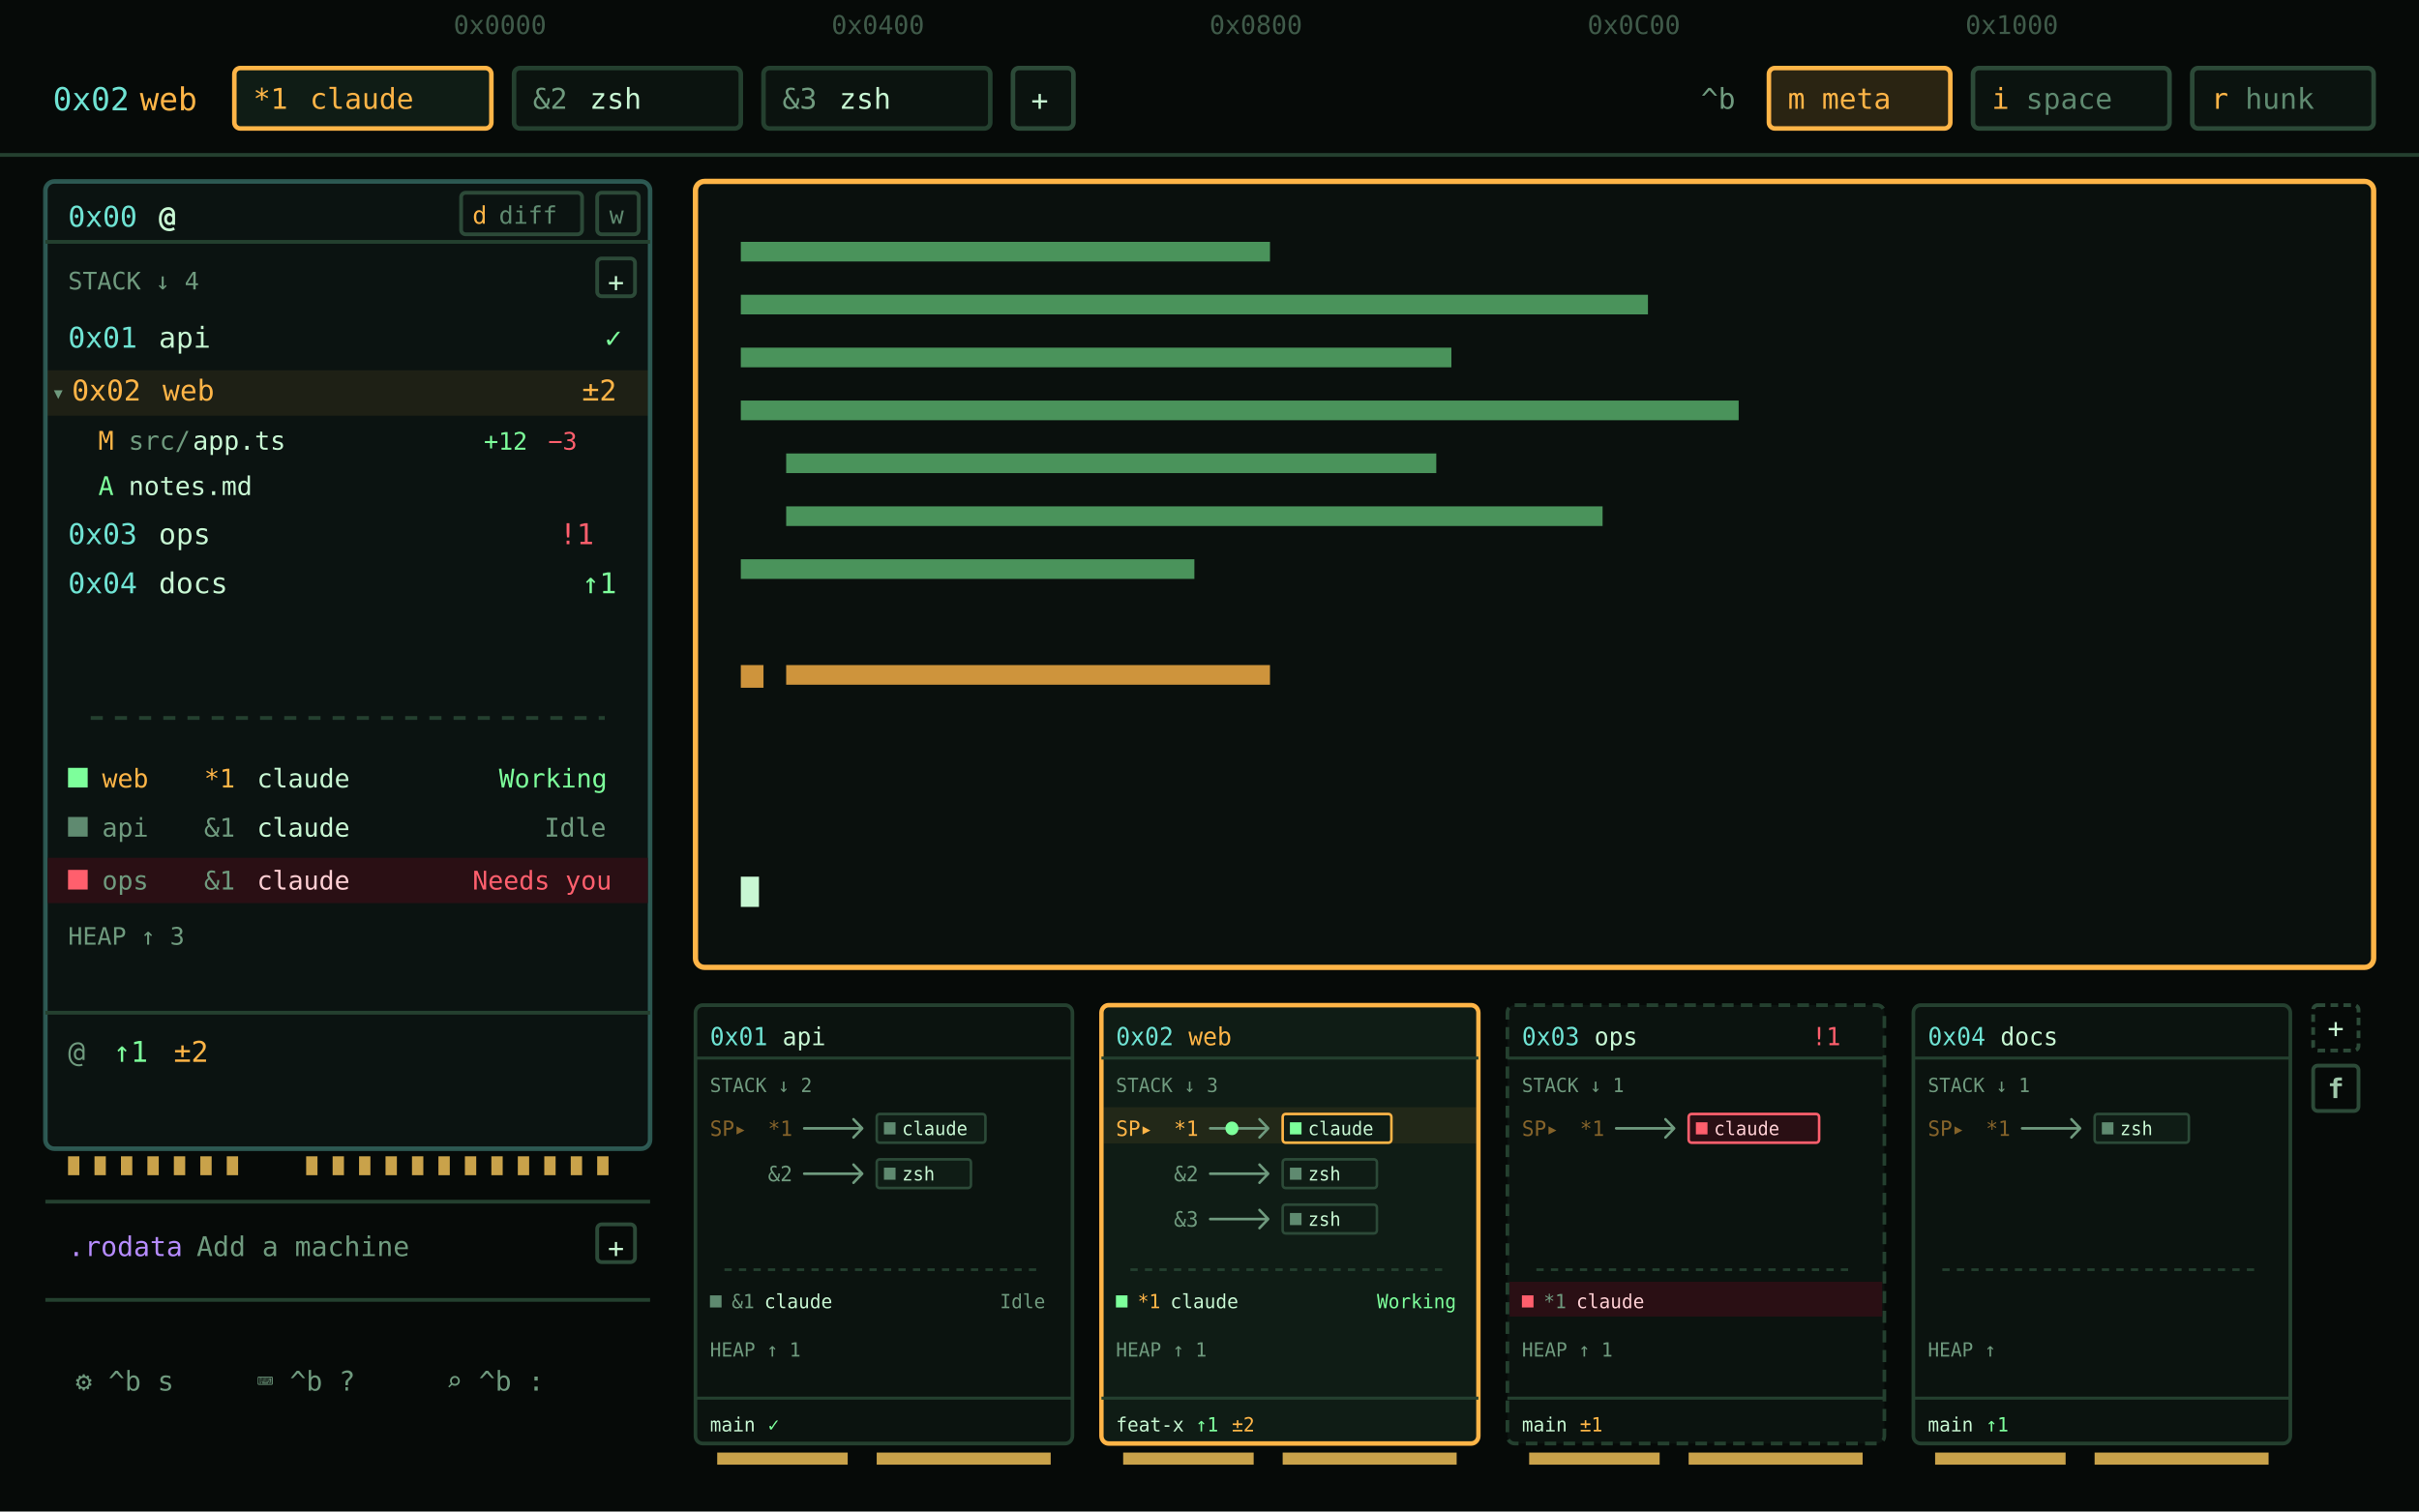
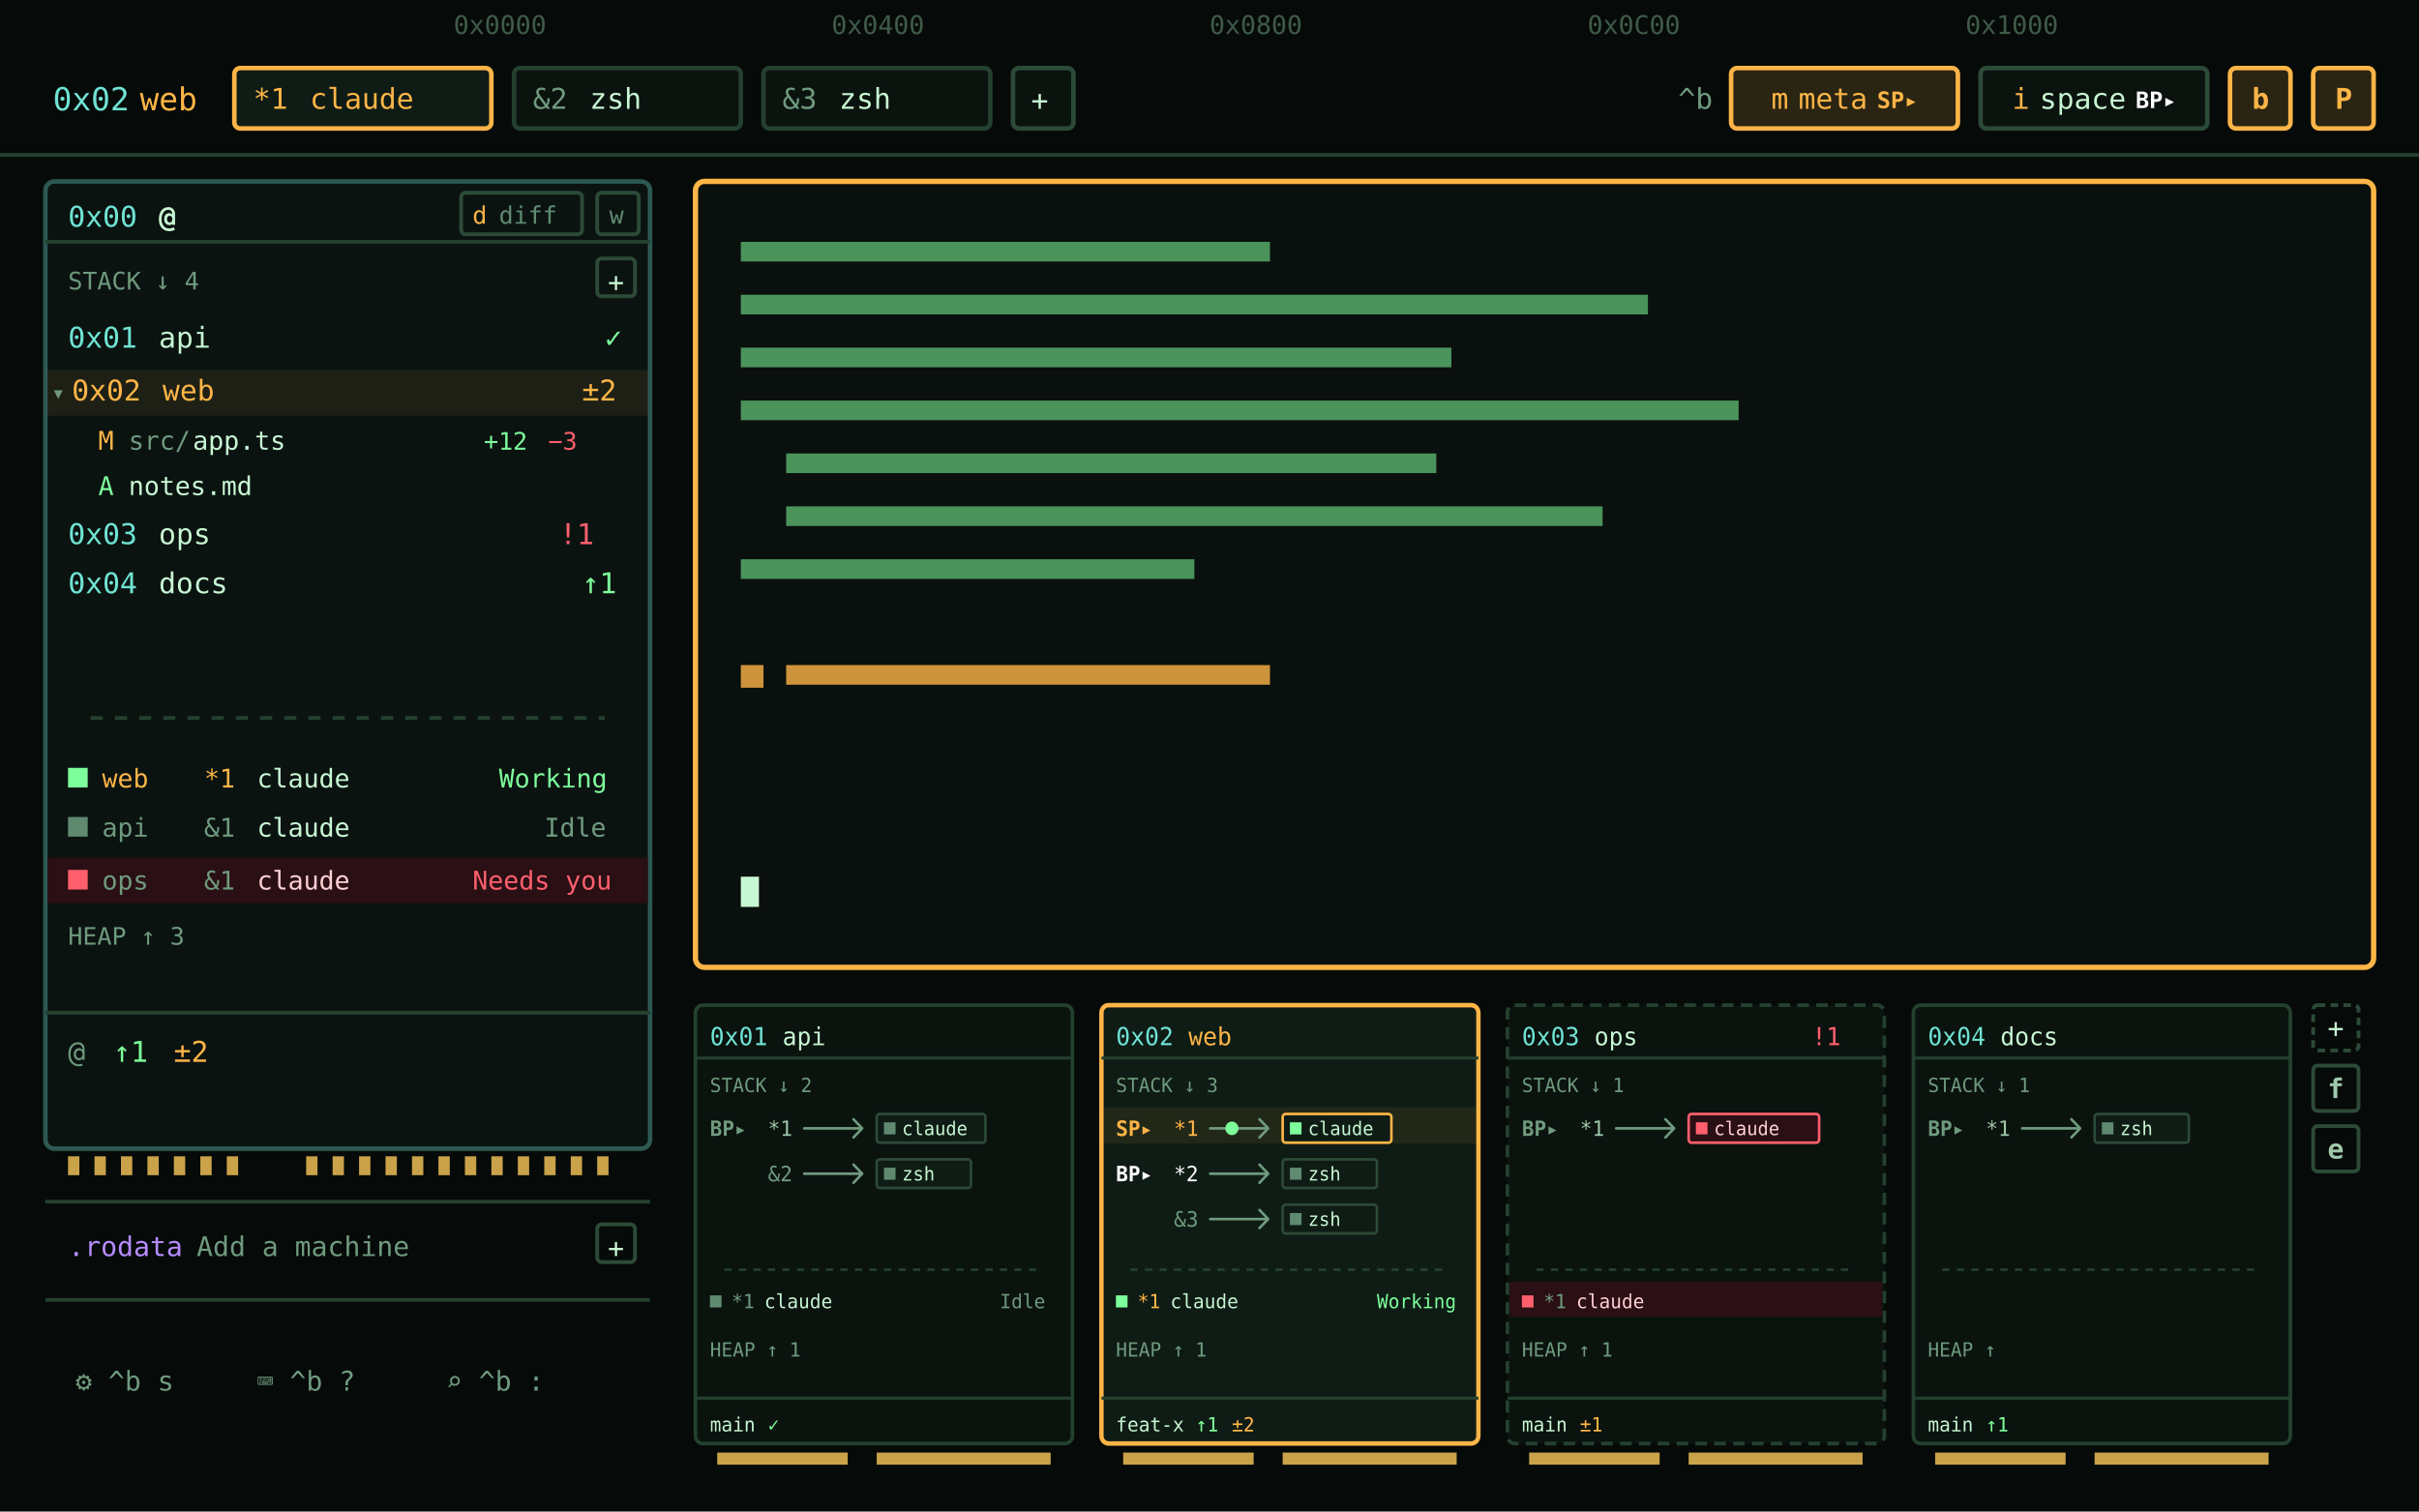
<svg xmlns="http://www.w3.org/2000/svg" width="320" height="200" viewBox="0 0 320 200">
  <rect width="320" height="200" fill="#060a08" />
  <g font-family="monospace" font-size="3.4" fill="#3f5a49">
    <text x="60" y="4.5">0x0000</text>
    <text x="110" y="4.5">0x0400</text>
    <text x="160" y="4.5">0x0800</text>
    <text x="210" y="4.5">0x0C00</text>
    <text x="260" y="4.5">0x1000</text>
  </g>
  <g font-family="monospace" font-size="4.2">
    <text x="7" y="14.6" fill="#6fe3d3">0x02</text>
    <text x="18.5" y="14.6" fill="#ffb547">web</text>
  </g>
  <g stroke-width="0.6">
    <rect x="31" y="9" width="34" height="8" rx="0.8" fill="#0f1c15" stroke="#ffb547" />
    <rect x="68" y="9" width="30" height="8" rx="0.8" fill="#0b130f" stroke="#24402f" />
    <rect x="101" y="9" width="30" height="8" rx="0.8" fill="#0b130f" stroke="#24402f" />
    <rect x="134" y="9" width="8" height="8" rx="0.8" fill="#0b130f" stroke="#2c4a38" />
-     <rect x="234" y="9" width="24" height="8" rx="0.8" fill="#2a2412" stroke="#ffb547" />
-     <rect x="261" y="9" width="26" height="8" rx="0.8" fill="#0b130f" stroke="#2c4a38" />
-     <rect x="290" y="9" width="24" height="8" rx="0.8" fill="#0b130f" stroke="#2c4a38" />
+     <rect x="229" y="9" width="30" height="8" rx="0.8" fill="#2a2412" stroke="#ffb547" />
+     <rect x="262" y="9" width="30" height="8" rx="0.8" fill="#0b130f" stroke="#2c4a38" />
+     <rect x="295" y="9" width="8" height="8" rx="0.8" fill="#2a2412" stroke="#ffb547" />
+     <rect x="306" y="9" width="8" height="8" rx="0.8" fill="#2a2412" stroke="#ffb547" />
  </g>
  <g font-family="monospace" font-size="3.8">
    <text x="33.5" y="14.4" fill="#ffb547">*1</text>
    <text x="41" y="14.4" fill="#ffb547">claude</text>
    <text x="70.5" y="14.4" fill="#6f9a7e">&amp;2</text>
    <text x="78" y="14.4" fill="#c8f7d3">zsh</text>
    <text x="103.5" y="14.4" fill="#6f9a7e">&amp;3</text>
    <text x="111" y="14.4" fill="#c8f7d3">zsh</text>
    <text x="136.4" y="14.6" fill="#c8f7d3">+</text>
-     <text x="225" y="14.4" fill="#6f9a7e">^b</text>
-     <text x="236.5" y="14.4" fill="#ffb547">m</text>
-     <text x="241" y="14.4" fill="#ffb547">meta</text>
-     <text x="263.5" y="14.4" fill="#ffb547">i</text>
-     <text x="268" y="14.4" fill="#5f8a70">space</text>
-     <text x="292.5" y="14.4" fill="#ffb547">r</text>
-     <text x="297" y="14.4" fill="#5f8a70">hunk</text>
+     <text x="222" y="14.4" fill="#6f9a7e">^b</text>
+     <text x="234.3" y="14.4" fill="#ffb547">m</text>
+     <text x="237.9" y="14.4" fill="#ffb547">meta</text>
+     <text x="248.3" y="14.3" fill="#ffb547" font-size="3" font-weight="bold">SP▸</text>
+     <text x="266.2" y="14.4" fill="#ffb547">i</text>
+     <text x="269.8" y="14.4" fill="#c8f7d3">space</text>
+     <text x="282.5" y="14.3" fill="#ffffff" font-size="3" font-weight="bold">BP▸</text>
+     <text x="297.9" y="14.4" fill="#ffb547" font-weight="bold">b</text>
+     <text x="308.9" y="14.4" fill="#ffb547" font-weight="bold">P</text>
  </g>
  <line x1="0" y1="20.5" x2="320" y2="20.5" stroke="#24402f" stroke-width="0.5" />
  <rect x="6" y="24" width="80" height="128" rx="1.2" fill="#0b1311" stroke="#6fe3d3" stroke-opacity="0.35" stroke-width="0.6" />
  <line x1="6" y1="32" x2="86" y2="32" stroke="#24402f" stroke-width="0.5" />
  <rect x="61" y="25.5" width="16" height="5.5" rx="0.6" fill="none" stroke="#2c4a38" stroke-width="0.5" />
  <rect x="79" y="25.5" width="5.5" height="5.5" rx="0.6" fill="none" stroke="#2c4a38" stroke-width="0.5" />
  <rect x="79" y="34.2" width="5" height="5" rx="0.6" fill="none" stroke="#2c4a38" stroke-width="0.5" />
  <rect x="6.3" y="49" width="79.4" height="6" fill="#ffb547" fill-opacity="0.08" />
  <g font-family="monospace" font-size="3.8">
    <text x="9" y="30" fill="#6fe3d3">0x00</text>
    <text x="21" y="30" fill="#c8f7d3" font-weight="bold">@</text>
    <text x="62.5" y="29.6" fill="#ffb547" font-size="3.2">d</text>
    <text x="66" y="29.6" fill="#5f8a70" font-size="3.2">diff</text>
    <text x="80.6" y="29.6" fill="#5f8a70" font-size="3.2">w</text>
    <text x="9" y="38.3" fill="#6f9a7e" font-size="3.2">STACK ↓  4</text>
    <text x="80.4" y="38.6" fill="#c8f7d3" font-size="3.6">+</text>
    <text x="9" y="46" fill="#6fe3d3">0x01</text>
    <text x="21" y="46" fill="#c8f7d3">api</text>
    <text x="80" y="46" fill="#7dff9b">✓</text>
    <text x="6.8" y="53" fill="#6f9a7e" font-size="3">▾</text>
    <text x="9.5" y="53" fill="#ffb547">0x02</text>
    <text x="21.5" y="53" fill="#ffb547">web</text>
    <text x="77" y="53" fill="#ffb547">±2</text>
    <text x="13" y="59.5" fill="#ffb547" font-size="3.4">M</text>
    <text x="17" y="59.5" fill="#6f9a7e" font-size="3.4">src/</text>
    <text x="25.5" y="59.5" fill="#c8f7d3" font-size="3.4">app.ts</text>
    <text x="64" y="59.5" fill="#7dff9b" font-size="3.2">+12</text>
    <text x="72.5" y="59.5" fill="#ff5f6d" font-size="3.2">−3</text>
    <text x="13" y="65.5" fill="#7dff9b" font-size="3.4">A</text>
    <text x="17" y="65.5" fill="#c8f7d3" font-size="3.4">notes.md</text>
    <text x="9" y="72" fill="#6fe3d3">0x03</text>
    <text x="21" y="72" fill="#c8f7d3">ops</text>
    <text x="74" y="72" fill="#ff5f6d">!1</text>
    <text x="9" y="78.5" fill="#6fe3d3">0x04</text>
    <text x="21" y="78.5" fill="#c8f7d3">docs</text>
    <text x="77" y="78.5" fill="#7dff9b">↑1</text>
  </g>
  <line x1="12" y1="95" x2="80" y2="95" stroke="#24402f" stroke-width="0.5" stroke-dasharray="1.6 1.6" />
  <rect x="6.3" y="113.5" width="79.4" height="6" fill="#2a0f14" />
  <g font-family="monospace" font-size="3.4">
    <rect x="9" y="101.6" width="2.6" height="2.6" fill="#7dff9b" />
    <text x="13.5" y="104.2" fill="#ffb547">web</text>
    <text x="27" y="104.2" fill="#ffb547">*1</text>
    <text x="34" y="104.2" fill="#c8f7d3">claude</text>
    <text x="66" y="104.2" fill="#7dff9b">Working</text>
    <rect x="9" y="108.1" width="2.6" height="2.6" fill="#5f8a70" />
    <text x="13.5" y="110.7" fill="#6f9a7e">api</text>
    <text x="27" y="110.7" fill="#6f9a7e">&amp;1</text>
    <text x="34" y="110.7" fill="#c8f7d3">claude</text>
    <text x="72" y="110.7" fill="#6f9a7e">Idle</text>
    <rect x="9" y="115.1" width="2.6" height="2.6" fill="#ff5f6d" />
    <text x="13.5" y="117.7" fill="#6f9a7e">ops</text>
    <text x="27" y="117.7" fill="#6f9a7e">&amp;1</text>
    <text x="34" y="117.7" fill="#ffd0d4">claude</text>
    <text x="62.5" y="117.7" fill="#ff5f6d">Needs you</text>
    <text x="9" y="125" fill="#6f9a7e" font-size="3.2">HEAP ↑  3</text>
  </g>
  <line x1="6" y1="134" x2="86" y2="134" stroke="#24402f" stroke-width="0.5" />
  <g font-family="monospace" font-size="3.8">
    <text x="9" y="140.5" fill="#6f9a7e">@</text>
    <text x="15" y="140.5" fill="#7dff9b">↑1</text>
    <text x="23" y="140.5" fill="#ffb547">±2</text>
  </g>
  <g fill="#c9a24a">
    <rect x="9" y="153" width="1.5" height="2.5" />
    <rect x="12.5" y="153" width="1.5" height="2.5" />
    <rect x="16" y="153" width="1.5" height="2.5" />
    <rect x="19.5" y="153" width="1.5" height="2.5" />
    <rect x="23" y="153" width="1.5" height="2.5" />
    <rect x="26.5" y="153" width="1.5" height="2.5" />
    <rect x="30" y="153" width="1.5" height="2.5" />
    <rect x="40.5" y="153" width="1.5" height="2.5" />
    <rect x="44" y="153" width="1.5" height="2.5" />
    <rect x="47.5" y="153" width="1.5" height="2.5" />
    <rect x="51" y="153" width="1.5" height="2.5" />
    <rect x="54.5" y="153" width="1.5" height="2.5" />
    <rect x="58" y="153" width="1.5" height="2.5" />
    <rect x="61.5" y="153" width="1.5" height="2.5" />
    <rect x="65" y="153" width="1.5" height="2.5" />
    <rect x="68.5" y="153" width="1.5" height="2.5" />
    <rect x="72" y="153" width="1.5" height="2.5" />
    <rect x="75.5" y="153" width="1.5" height="2.5" />
    <rect x="79" y="153" width="1.5" height="2.5" />
  </g>
  <line x1="6" y1="159" x2="86" y2="159" stroke="#24402f" stroke-width="0.5" />
  <rect x="79" y="162" width="5" height="5" rx="0.6" fill="none" stroke="#2c4a38" stroke-width="0.5" />
  <line x1="6" y1="172" x2="86" y2="172" stroke="#24402f" stroke-width="0.5" />
  <g font-family="monospace" font-size="3.6">
    <text x="9" y="166.2" fill="#b68cff">.rodata</text>
    <text x="26" y="166.2" fill="#6f9a7e">Add a machine</text>
    <text x="80.4" y="166.4" fill="#c8f7d3">+</text>
    <text x="10" y="184" fill="#6f9a7e">⚙ ^b s</text>
    <text x="34" y="184" fill="#6f9a7e">⌨ ^b ?</text>
    <text x="59" y="184" fill="#6f9a7e">⌕ ^b :</text>
  </g>
  <rect x="92" y="24" width="222" height="104" rx="1.2" fill="#0a100d" stroke="#ffb547" stroke-width="0.7" />
  <g fill="#7dff9b" opacity="0.55">
    <rect x="98" y="32" width="70" height="2.6" />
    <rect x="98" y="39" width="120" height="2.6" />
    <rect x="98" y="46" width="94" height="2.6" />
    <rect x="98" y="53" width="132" height="2.6" />
    <rect x="104" y="60" width="86" height="2.6" />
    <rect x="104" y="67" width="108" height="2.6" />
    <rect x="98" y="74" width="60" height="2.6" />
  </g>
  <g fill="#ffb547" opacity="0.8">
    <rect x="98" y="88" width="3" height="3" />
    <rect x="104" y="88" width="64" height="2.6" />
  </g>
  <rect x="98" y="116" width="2.4" height="4" fill="#c8f7d3" />
  <g font-family="monospace" transform="matrix(0.959 0 0 1 3.772 0)">
    <rect x="92" y="133" width="52" height="58" rx="1" fill="#0b130f" stroke="#24402f" stroke-width="0.5" />
    <rect x="148" y="133" width="52" height="58" rx="1" fill="#0f1c15" stroke="#ffb547" stroke-width="0.6" />
    <rect x="204" y="133" width="52" height="58" rx="1" fill="#0b130f" stroke="#24402f" stroke-width="0.5" stroke-dasharray="1.6 1" />
    <rect x="260" y="133" width="52" height="58" rx="1" fill="#0b130f" stroke="#24402f" stroke-width="0.5" />
    <g stroke="#24402f" stroke-width="0.4">
      <line x1="92" y1="140" x2="144" y2="140" />
      <line x1="148" y1="140" x2="200" y2="140" />
      <line x1="204" y1="140" x2="256" y2="140" />
      <line x1="260" y1="140" x2="312" y2="140" />
      <line x1="92" y1="185" x2="144" y2="185" />
      <line x1="148" y1="185" x2="200" y2="185" />
      <line x1="204" y1="185" x2="256" y2="185" />
      <line x1="260" y1="185" x2="312" y2="185" />
    </g>
    <g font-size="3.3">
      <text x="94" y="138.3" fill="#6fe3d3">0x01</text>
      <text x="104" y="138.3" fill="#c8f7d3">api</text>
      <text x="150" y="138.3" fill="#6fe3d3">0x02</text>
      <text x="160" y="138.3" fill="#ffb547">web</text>
      <text x="206" y="138.3" fill="#6fe3d3">0x03</text>
      <text x="216" y="138.3" fill="#c8f7d3">ops</text>
      <text x="246" y="138.3" fill="#ff5f6d">!1</text>
      <text x="262" y="138.3" fill="#6fe3d3">0x04</text>
      <text x="272" y="138.3" fill="#c8f7d3">docs</text>
    </g>
    <g font-size="2.6" fill="#6f9a7e">
      <text x="94" y="144.5">STACK ↓  2</text>
      <text x="150" y="144.5">STACK ↓  3</text>
      <text x="206" y="144.5">STACK ↓  1</text>
      <text x="262" y="144.5">STACK ↓  1</text>
      <text x="94" y="179.5">HEAP ↑  1</text>
      <text x="150" y="179.5">HEAP ↑  1</text>
      <text x="206" y="179.5">HEAP ↑  1</text>
      <text x="262" y="179.5">HEAP ↑</text>
    </g>
    <g font-size="2.8">
-       <text x="94" y="150.3" fill="#ffb547" fill-opacity="0.5">SP▸</text>
-       <text x="102" y="150.3" fill="#ffb547" fill-opacity="0.5">*1</text>
+       <text x="94" y="150.3" fill="#6f9a7e" font-weight="bold">BP▸</text>
+       <text x="102" y="150.3" fill="#9fc7aa">*1</text>
      <text x="102" y="156.3" fill="#6f9a7e">&amp;2</text>
      <rect x="148.3" y="146.5" width="51.4" height="4.8" fill="#ffb547" fill-opacity="0.08" />
-       <text x="150" y="150.3" fill="#ffb547">SP▸</text>
+       <text x="150" y="150.3" fill="#ffb547" font-weight="bold">SP▸</text>
      <text x="158" y="150.3" fill="#ffb547">*1</text>
-       <text x="158" y="156.3" fill="#6f9a7e">&amp;2</text>
+       <text x="150" y="156.3" fill="#ffffff" font-weight="bold">BP▸</text>
+       <text x="158" y="156.3" fill="#ffffff">*2</text>
      <text x="158" y="162.3" fill="#6f9a7e">&amp;3</text>
-       <text x="206" y="150.3" fill="#ffb547" fill-opacity="0.5">SP▸</text>
-       <text x="214" y="150.3" fill="#ffb547" fill-opacity="0.5">*1</text>
-       <text x="262" y="150.3" fill="#ffb547" fill-opacity="0.5">SP▸</text>
-       <text x="270" y="150.3" fill="#ffb547" fill-opacity="0.5">*1</text>
+       <text x="206" y="150.3" fill="#6f9a7e" font-weight="bold">BP▸</text>
+       <text x="214" y="150.3" fill="#9fc7aa">*1</text>
+       <text x="262" y="150.3" fill="#6f9a7e" font-weight="bold">BP▸</text>
+       <text x="270" y="150.3" fill="#9fc7aa">*1</text>
    </g>
    <g fill="none" stroke="#6f9a7e" stroke-width="0.35" stroke-linecap="round" stroke-linejoin="round">
      <path d="M107 149.3H115M113.8 148.1L115 149.3L113.8 150.5" />
      <path d="M107 155.3H115M113.8 154.1L115 155.3L113.8 156.5" />
      <path d="M163 149.3H171M169.8 148.1L171 149.3L169.8 150.5" />
      <path d="M163 155.3H171M169.8 154.1L171 155.3L169.8 156.5" />
      <path d="M163 161.3H171M169.8 160.1L171 161.3L169.8 162.5" />
      <path d="M219 149.3H227M225.8 148.1L227 149.3L225.8 150.5" />
      <path d="M275 149.3H283M281.8 148.1L283 149.3L281.8 150.5" />
    </g>
    <circle cx="166" cy="149.3" r="0.9" fill="#7dff9b" />
    <g stroke-width="0.35">
      <rect x="117" y="147.4" width="15" height="3.8" rx="0.4" fill="#0f1c15" stroke="#2c4a38" />
      <rect x="117" y="153.4" width="13" height="3.8" rx="0.4" fill="#0f1c15" stroke="#2c4a38" />
      <rect x="173" y="147.4" width="15" height="3.8" rx="0.4" fill="#0f1c15" stroke="#ffb547" />
      <rect x="173" y="153.4" width="13" height="3.8" rx="0.4" fill="#0f1c15" stroke="#2c4a38" />
      <rect x="173" y="159.4" width="13" height="3.8" rx="0.4" fill="#0f1c15" stroke="#2c4a38" />
      <rect x="229" y="147.4" width="18" height="3.8" rx="0.4" fill="#2a0f14" stroke="#ff5f6d" />
      <rect x="285" y="147.4" width="13" height="3.8" rx="0.4" fill="#0f1c15" stroke="#2c4a38" />
    </g>
    <g font-size="2.5">
      <rect x="118" y="148.5" width="1.6" height="1.6" fill="#5f8a70" />
      <text x="120.5" y="150.2" fill="#c8f7d3">claude</text>
      <rect x="118" y="154.5" width="1.6" height="1.6" fill="#5f8a70" />
      <text x="120.5" y="156.2" fill="#c8f7d3">zsh</text>
      <rect x="174" y="148.5" width="1.6" height="1.6" fill="#7dff9b" />
      <text x="176.5" y="150.2" fill="#c8f7d3">claude</text>
      <rect x="174" y="154.5" width="1.6" height="1.6" fill="#5f8a70" />
      <text x="176.5" y="156.2" fill="#c8f7d3">zsh</text>
      <rect x="174" y="160.5" width="1.6" height="1.6" fill="#5f8a70" />
      <text x="176.5" y="162.2" fill="#c8f7d3">zsh</text>
      <rect x="230" y="148.5" width="1.6" height="1.6" fill="#ff5f6d" />
      <text x="232.5" y="150.2" fill="#ffd0d4">claude</text>
      <rect x="286" y="148.5" width="1.6" height="1.6" fill="#5f8a70" />
      <text x="288.5" y="150.2" fill="#c8f7d3">zsh</text>
    </g>
    <g stroke="#24402f" stroke-width="0.35" stroke-dasharray="1 1">
      <line x1="96" y1="168" x2="140" y2="168" />
      <line x1="152" y1="168" x2="196" y2="168" />
      <line x1="208" y1="168" x2="252" y2="168" />
      <line x1="264" y1="168" x2="308" y2="168" />
    </g>
    <g font-size="2.6">
      <rect x="94" y="171.4" width="1.6" height="1.6" fill="#5f8a70" />
-       <text x="97" y="173.1" fill="#6f9a7e">&amp;1</text>
+       <text x="97" y="173.1" fill="#6f9a7e">*1</text>
      <text x="101.5" y="173.1" fill="#c8f7d3">claude</text>
      <text x="134" y="173.1" fill="#6f9a7e">Idle</text>
      <rect x="150" y="171.4" width="1.6" height="1.6" fill="#7dff9b" />
      <text x="153" y="173.1" fill="#ffb547">*1</text>
      <text x="157.5" y="173.1" fill="#c8f7d3">claude</text>
      <text x="186" y="173.1" fill="#7dff9b">Working</text>
      <rect x="204.3" y="169.6" width="51.4" height="4.6" fill="#2a0f14" />
      <rect x="206" y="171.4" width="1.6" height="1.6" fill="#ff5f6d" />
      <text x="209" y="173.1" fill="#6f9a7e">*1</text>
      <text x="213.5" y="173.1" fill="#ffd0d4">claude</text>
      <text x="94" y="189.4" fill="#c8f7d3">main</text>
      <text x="102" y="189.4" fill="#7dff9b">✓</text>
      <text x="150" y="189.4" fill="#c8f7d3">feat-x</text>
      <text x="161" y="189.4" fill="#7dff9b">↑1</text>
      <text x="166" y="189.4" fill="#ffb547">±2</text>
      <text x="206" y="189.4" fill="#c8f7d3">main</text>
      <text x="214" y="189.4" fill="#ffb547">±1</text>
      <text x="262" y="189.4" fill="#c8f7d3">main</text>
      <text x="270" y="189.4" fill="#7dff9b">↑1</text>
    </g>
    <g fill="#c9a24a">
      <rect x="95" y="192.2" width="18" height="1.6" />
      <rect x="117" y="192.2" width="24" height="1.6" />
      <rect x="151" y="192.2" width="18" height="1.6" />
      <rect x="173" y="192.2" width="24" height="1.6" />
      <rect x="207" y="192.2" width="18" height="1.6" />
      <rect x="229" y="192.2" width="24" height="1.6" />
      <rect x="263" y="192.2" width="18" height="1.6" />
      <rect x="285" y="192.2" width="24" height="1.6" />
    </g>
  </g>
  <rect x="306" y="133" width="6" height="6" rx="0.6" fill="none" stroke="#2c4a38" stroke-width="0.5" stroke-dasharray="1 0.7" />
  <rect x="306" y="141" width="6" height="6" rx="0.6" fill="none" stroke="#2c4a38" stroke-width="0.5" />
+   <rect x="306" y="149" width="6" height="6" rx="0.6" fill="none" stroke="#2c4a38" stroke-width="0.5" />
  <g font-family="monospace" font-size="3.6">
    <text x="307.9" y="137.3" fill="#c8f7d3">+</text>
    <text x="307.9" y="145.3" fill="#9fc7aa" font-weight="bold">f</text>
+     <text x="307.9" y="153.3" fill="#9fc7aa" font-weight="bold">e</text>
  </g>
</svg>
